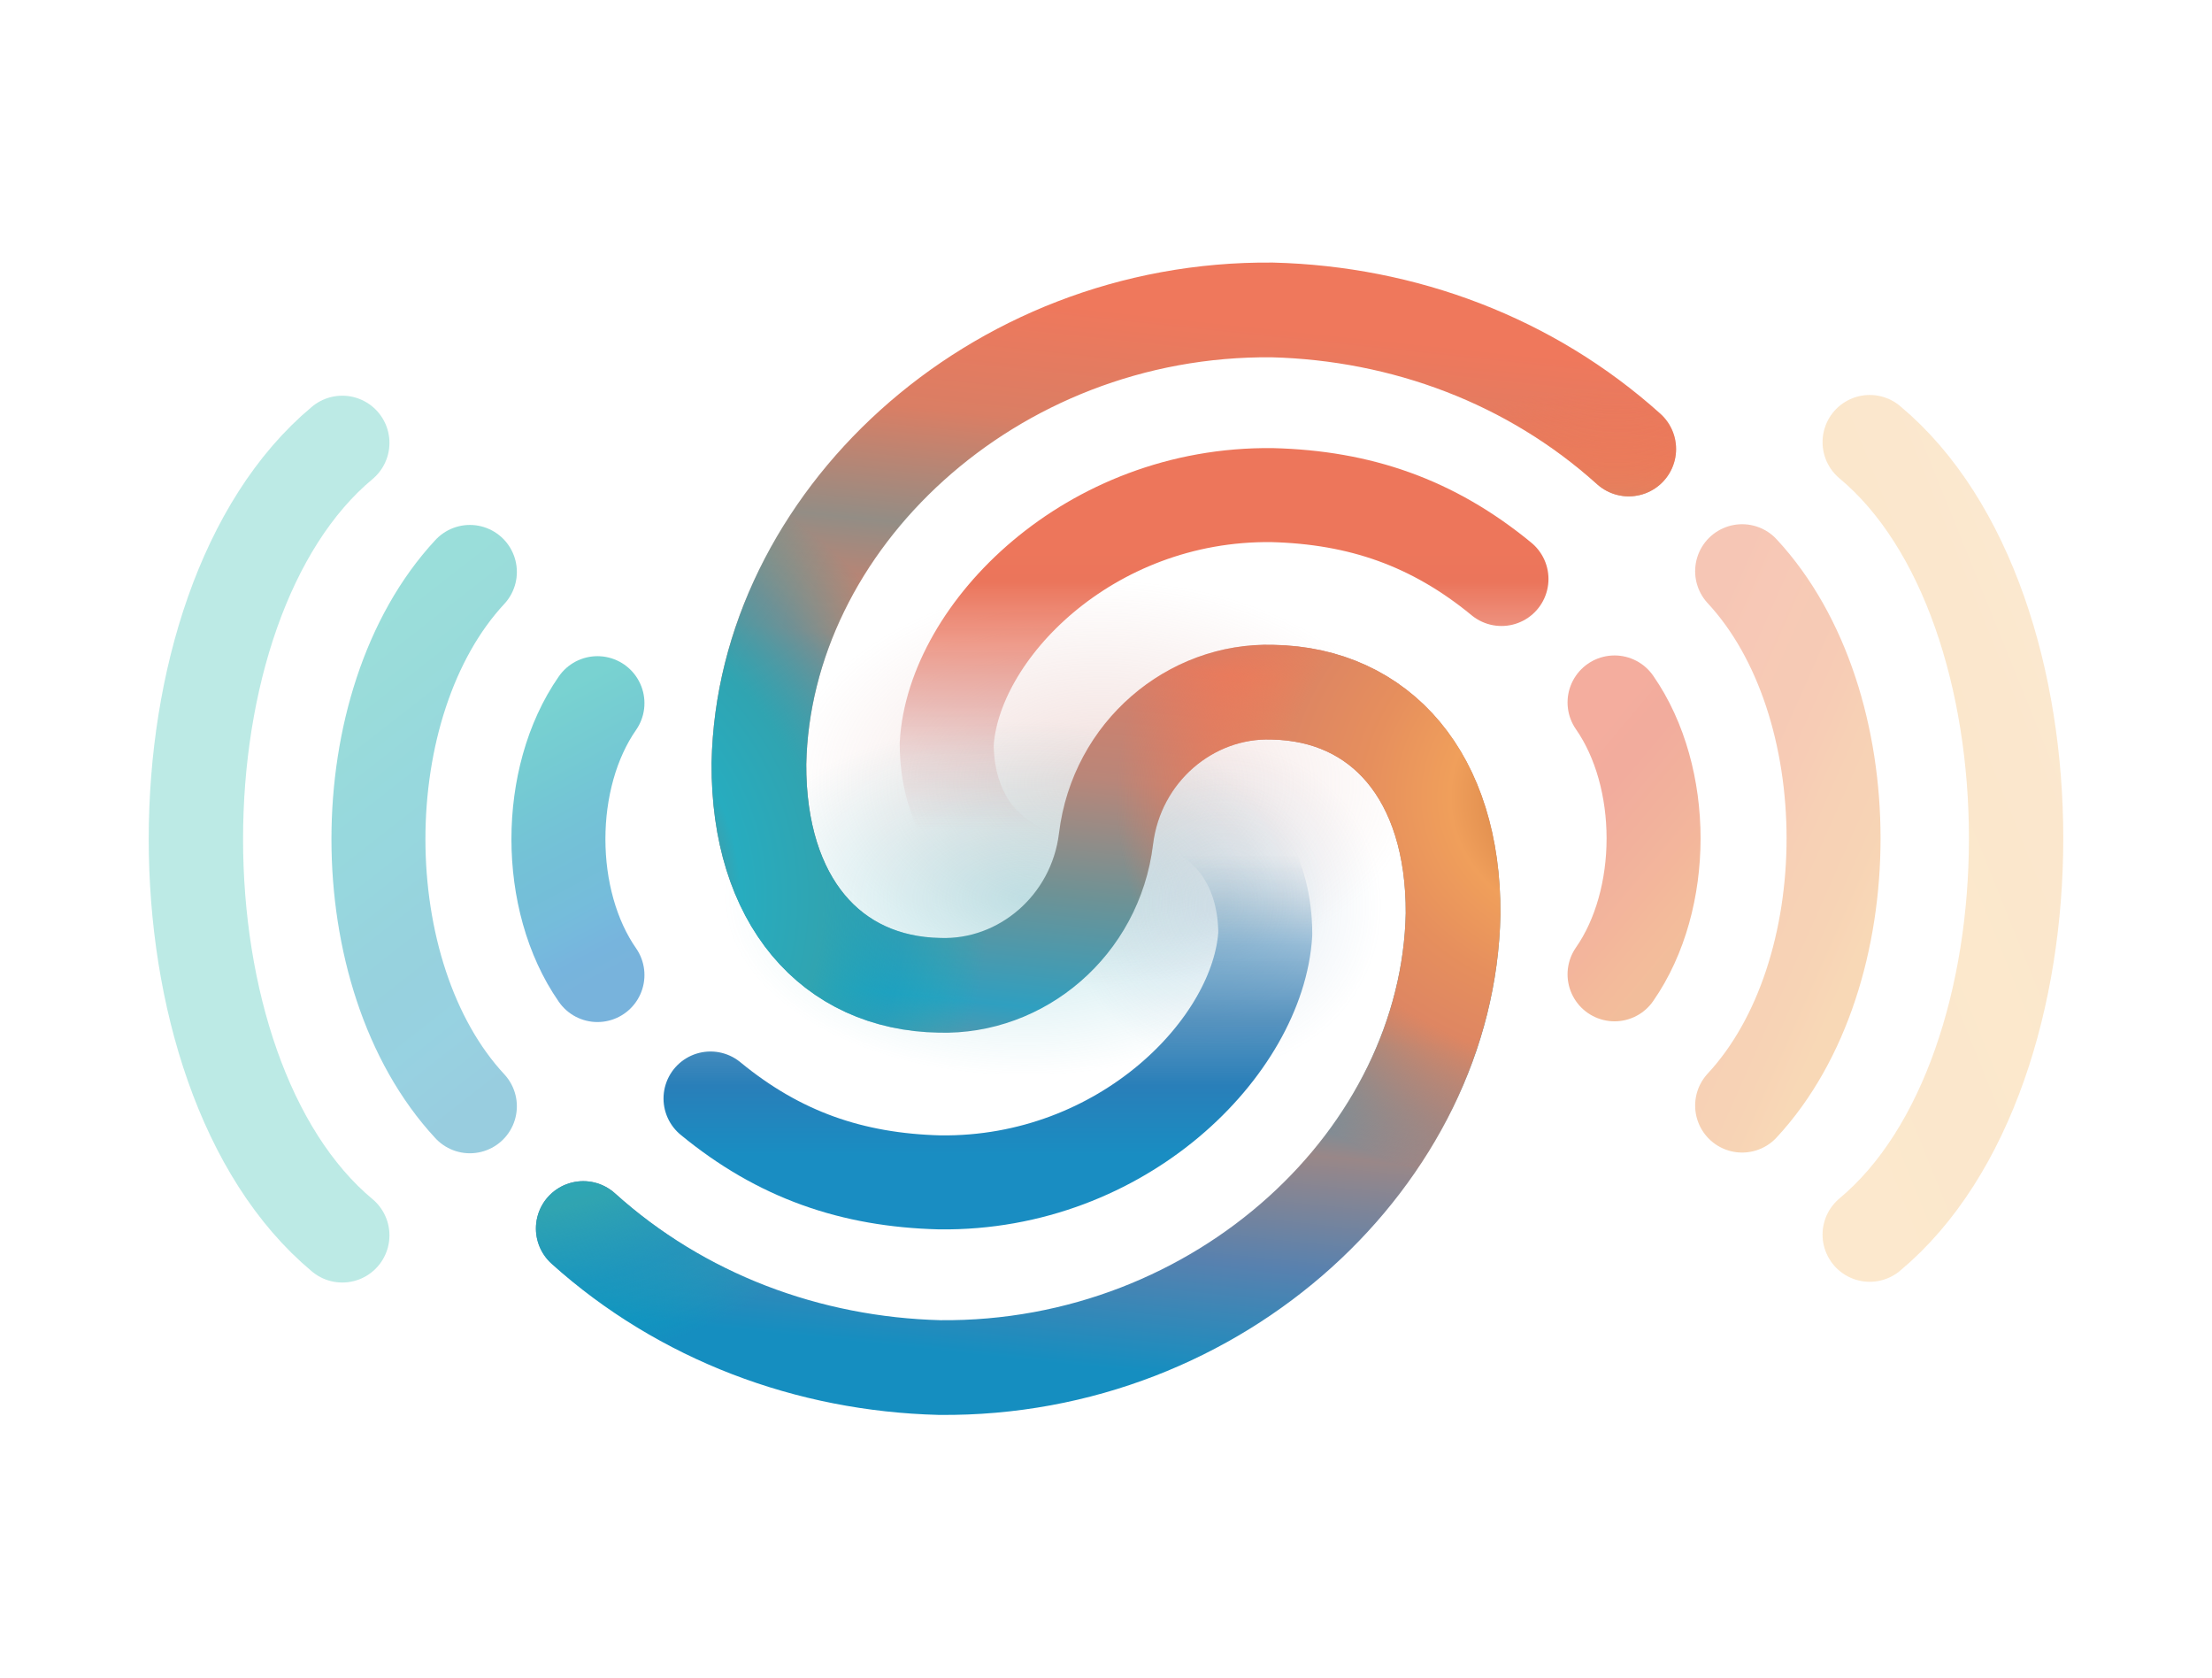
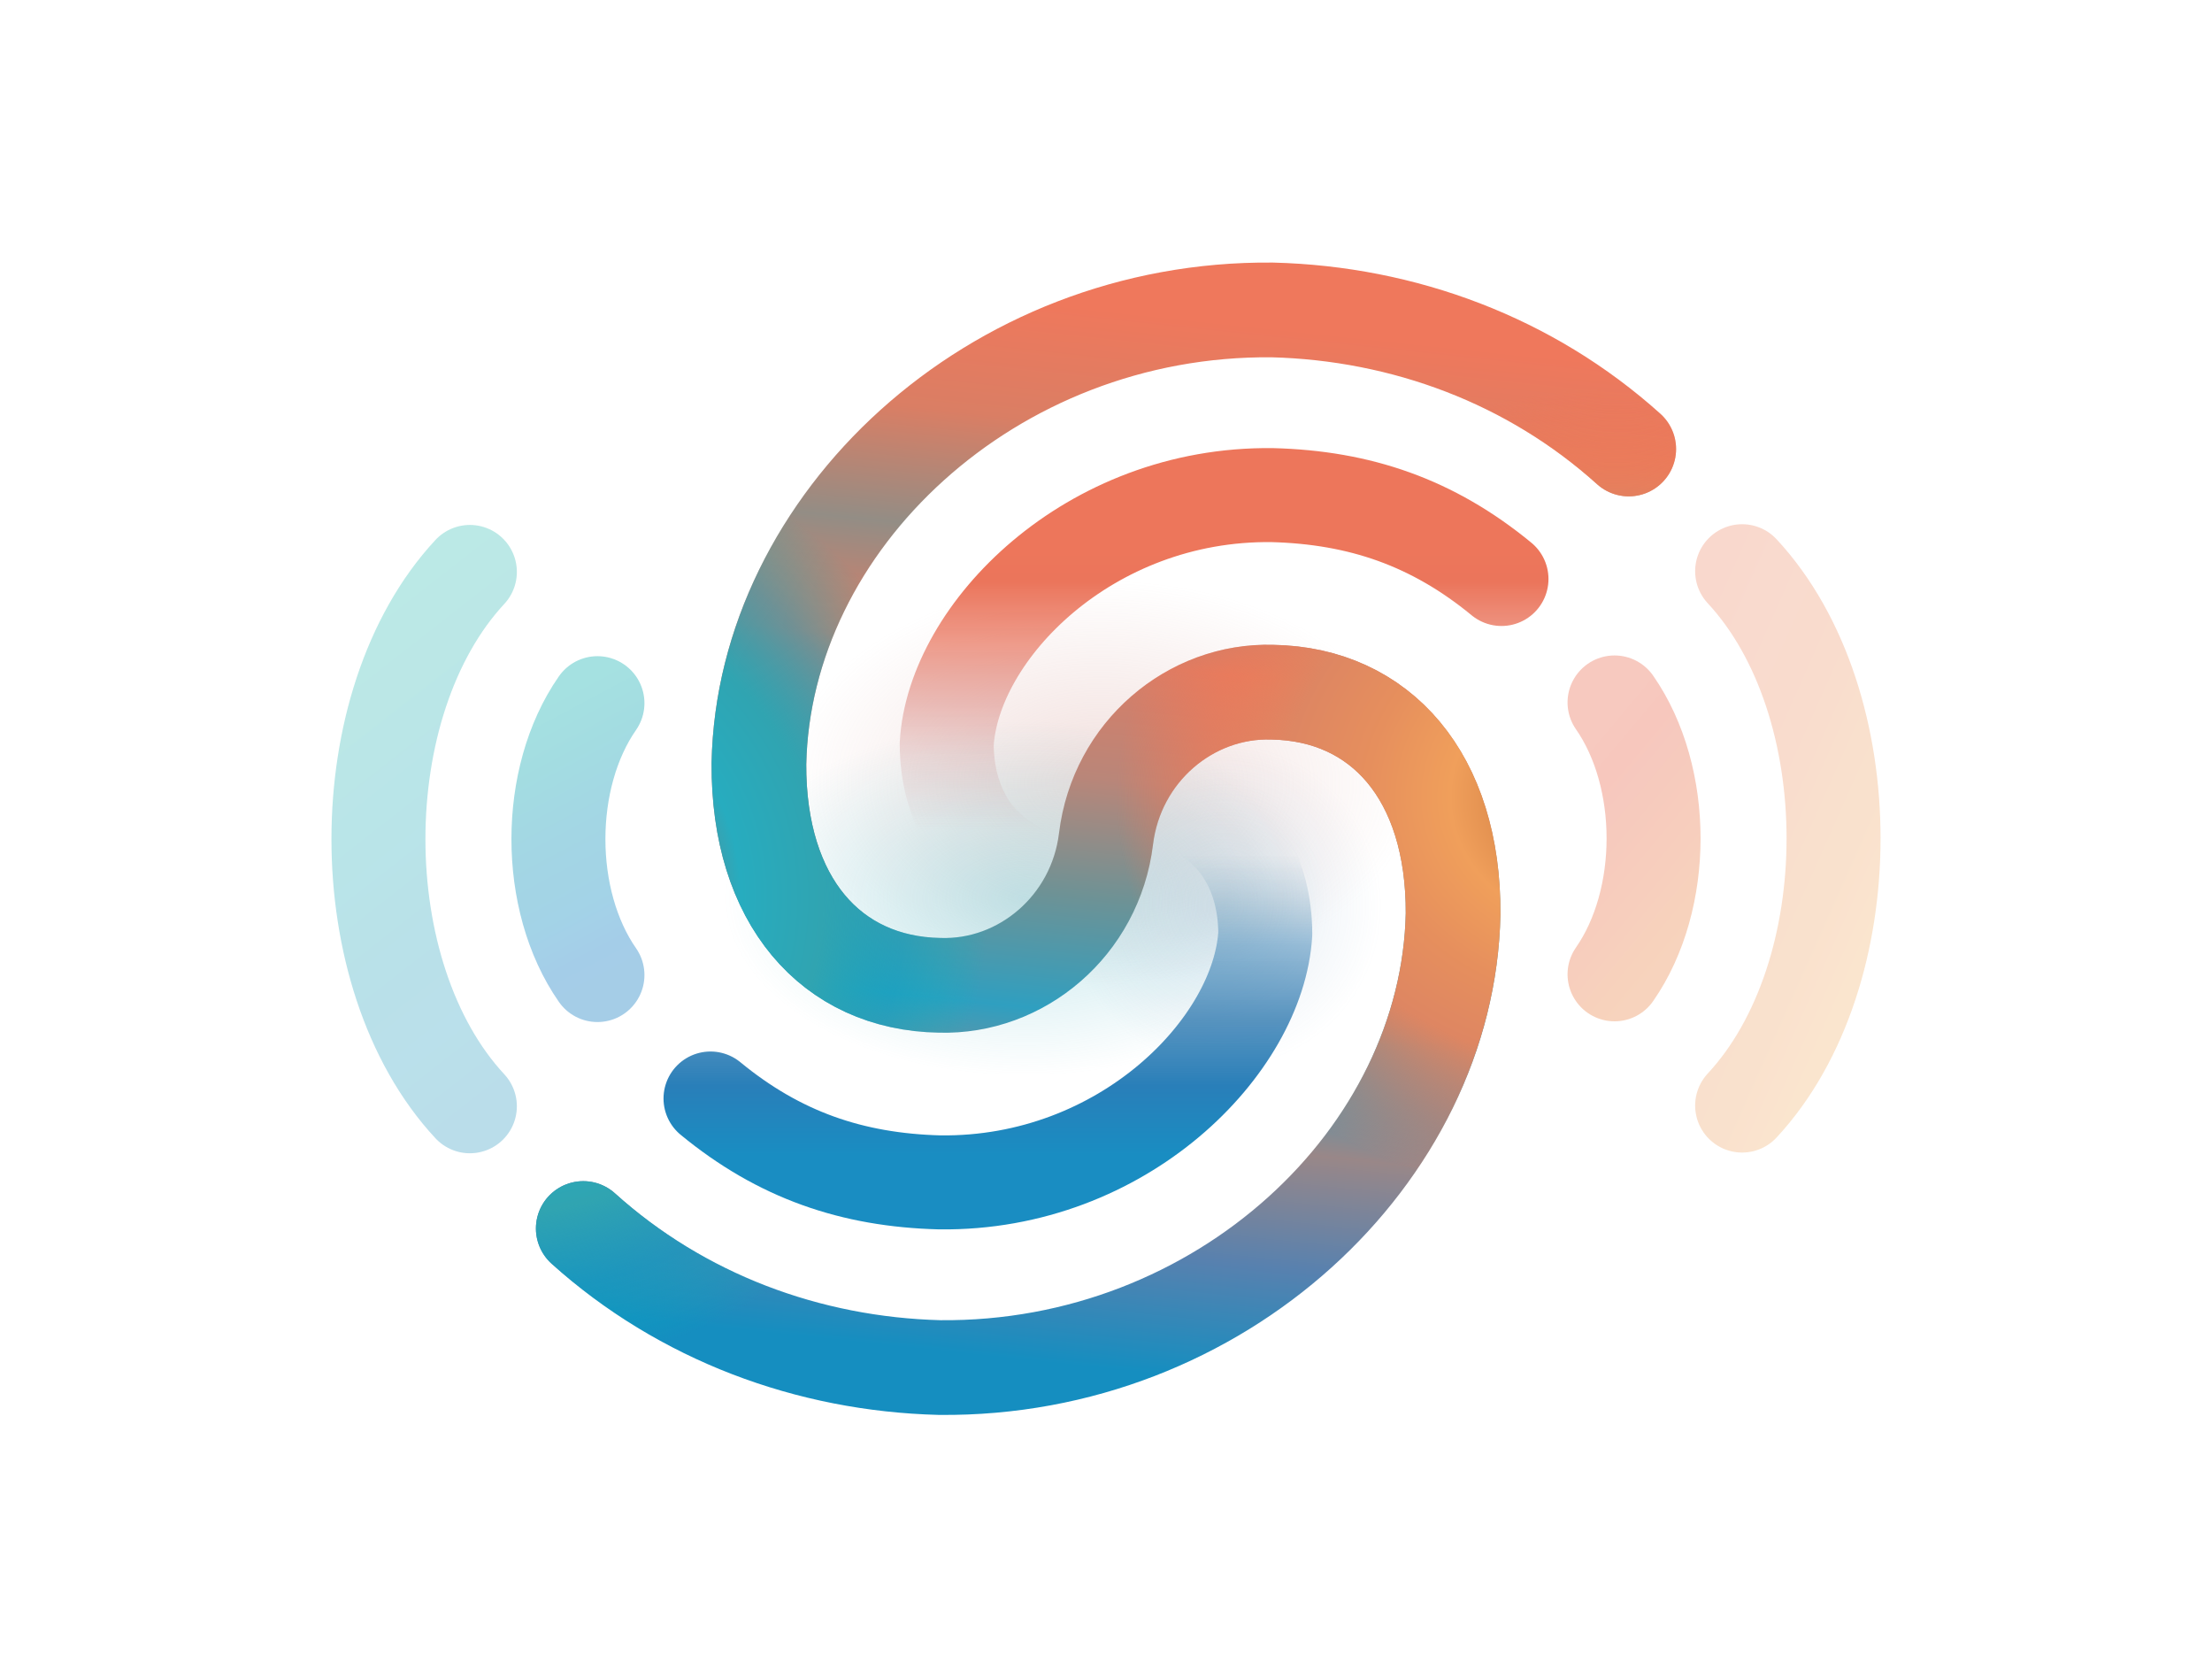
<svg xmlns="http://www.w3.org/2000/svg" width="612" height="464" viewBox="0 0 612 464" fill="none">
-   <path d="M94.699 122.5C40.699 167.5 40.699 296.7 94.699 341.7" stroke-width="26.1" stroke-linecap="round" stroke-linejoin="round" stroke="#20B9A9" stroke-opacity="0.3" />
-   <path d="M517.301 341.5C571.301 296.5 571.301 167.3 517.301 122.3" stroke-width="26.1" stroke-linecap="round" stroke-linejoin="round" stroke="url(#paint0_linear_1301_233)" stroke-opacity="0.3" />
-   <path d="M130.001 158.2C96.271 194.5 96.271 269.7 130.001 306" stroke-width="26" stroke-linecap="round" stroke-linejoin="round" stroke="url(#paint1_linear_1301_233)" stroke-opacity="0.45" />
-   <path d="M482 305.8C515.73 269.5 515.73 194.3 482 158" stroke-width="26" stroke-linecap="round" stroke-linejoin="round" stroke="url(#paint2_linear_1301_233)" stroke-opacity="0.45" />
-   <path d="M165.3 194.5C150.9 215.17 150.9 249.03 165.3 269.7" stroke-width="26" stroke-linecap="round" stroke-linejoin="round" stroke="url(#paint3_linear_1301_233)" stroke-opacity="0.6" />
-   <path d="M446.699 269.5C461.099 248.83 461.099 214.97 446.699 194.3" stroke-width="26" stroke-linecap="round" stroke-linejoin="round" stroke="url(#paint4_linear_1301_233)" stroke-opacity="0.6" />
-   <path d="M304.5 272.5C352.549 272.5 391.5 247.428 391.5 216.5C391.5 185.572 352.549 160.5 304.5 160.5C256.451 160.5 217.5 185.572 217.5 216.5C217.5 247.428 256.451 272.5 304.5 272.5Z" fill="url(#paint5_radial_1301_233)" />
-   <path d="M283.5 297.5C329.34 297.5 366.5 275.562 366.5 248.5C366.5 221.438 329.34 199.5 283.5 199.5C237.66 199.5 200.5 221.438 200.5 248.5C200.5 275.562 237.66 297.5 283.5 297.5Z" fill="url(#paint6_radial_1301_233)" />
-   <path d="M338.5 295.5C362.801 295.5 382.5 275.353 382.5 250.5C382.5 225.647 362.801 205.5 338.5 205.5C314.199 205.5 294.5 225.647 294.5 250.5C294.5 275.353 314.199 295.5 338.5 295.5Z" fill="url(#paint7_radial_1301_233)" />
-   <path d="M415.42 160.15C396.42 144.52 376.24 137.58 352 136.95C301.2 136.32 263.73 174.76 261.93 205.78C262 222 269.5 235.5 284.5 241.5" stroke-width="26" stroke-linecap="round" stroke-linejoin="round" stroke="url(#paint8_linear_1301_233)" />
-   <path d="M196.578 303.85C215.578 319.48 235.758 326.42 259.998 327.05C310.798 327.68 348.268 289.24 350.068 258.22C349.998 242 342.498 228.5 327.498 222.5" stroke-width="26" stroke-linecap="round" stroke-linejoin="round" stroke="url(#paint9_linear_1301_233)" />
-   <path d="M450.631 124.19C423.441 99.71 388.371 86.66 352.031 85.73C274.281 84.98 211.321 144.44 209.971 211.22C209.781 249.18 230.001 272.03 259.991 272.54C282.601 273.23 303.071 256.08 306.001 232.04C308.931 207.92 329.401 190.77 352.011 191.46C382.001 191.97 402.221 214.82 402.031 252.78C400.681 319.56 337.721 379.02 259.971 378.27C223.631 377.34 188.561 364.29 161.371 339.81" stroke-width="26.2" stroke-linecap="round" stroke-linejoin="round" stroke="url(#paint10_linear_1301_233)" />
-   <path d="M450.631 124.19C423.441 99.71 388.371 86.66 352.031 85.73C274.281 84.98 211.321 144.44 209.971 211.22C209.781 249.18 230.001 272.03 259.991 272.54C282.601 273.23 303.071 256.08 306.001 232.04C308.931 207.92 329.401 190.77 352.011 191.46C382.001 191.97 402.221 214.82 402.031 252.78C400.681 319.56 337.721 379.02 259.971 378.27C223.631 377.34 188.561 364.29 161.371 339.81" stroke-width="26.2" stroke-linecap="round" stroke-linejoin="round" stroke="url(#paint11_radial_1301_233)" />
-   <path d="M450.631 124.19C423.441 99.71 388.371 86.66 352.031 85.73C274.281 84.98 211.321 144.44 209.971 211.22C209.781 249.18 230.001 272.03 259.991 272.54C282.601 273.23 303.071 256.08 306.001 232.04C308.931 207.92 329.401 190.77 352.011 191.46C382.001 191.97 402.221 214.82 402.031 252.78C400.681 319.56 337.721 379.02 259.971 378.27C223.631 377.34 188.561 364.29 161.371 339.81" stroke-width="26.2" stroke-linecap="round" stroke-linejoin="round" stroke="url(#paint12_radial_1301_233)" />
+   <path d="M130.001 158.2C96.271 194.5 96.271 269.7 130.001 306" stroke-width="26" stroke-linecap="round" stroke-linejoin="round" stroke="url(#paint0_linear_1304_275)" stroke-opacity="0.3" />
+   <path d="M482 305.8C515.73 269.5 515.73 194.3 482 158" stroke-width="26" stroke-linecap="round" stroke-linejoin="round" stroke="url(#paint1_linear_1304_275)" stroke-opacity="0.3" />
+   <path d="M165.3 194.5C150.9 215.17 150.9 249.03 165.3 269.7" stroke-width="26" stroke-linecap="round" stroke-linejoin="round" stroke="url(#paint2_linear_1304_275)" stroke-opacity="0.4" />
+   <path d="M446.699 269.5C461.099 248.83 461.099 214.97 446.699 194.3" stroke-width="26" stroke-linecap="round" stroke-linejoin="round" stroke="url(#paint3_linear_1304_275)" stroke-opacity="0.4" />
+   <path d="M304.5 272.5C352.549 272.5 391.5 247.428 391.5 216.5C391.5 185.572 352.549 160.5 304.5 160.5C256.451 160.5 217.5 185.572 217.5 216.5C217.5 247.428 256.451 272.5 304.5 272.5Z" fill="url(#paint4_radial_1304_275)" />
+   <path d="M283.5 297.5C329.34 297.5 366.5 275.562 366.5 248.5C366.5 221.438 329.34 199.5 283.5 199.5C237.66 199.5 200.5 221.438 200.5 248.5C200.5 275.562 237.66 297.5 283.5 297.5Z" fill="url(#paint5_radial_1304_275)" />
+   <path d="M338.5 295.5C362.801 295.5 382.5 275.353 382.5 250.5C382.5 225.647 362.801 205.5 338.5 205.5C314.199 205.5 294.5 225.647 294.5 250.5C294.5 275.353 314.199 295.5 338.5 295.5Z" fill="url(#paint6_radial_1304_275)" />
+   <path d="M415.42 160.15C396.42 144.52 376.24 137.58 352 136.95C301.2 136.32 263.73 174.76 261.93 205.78C262 222 269.5 235.5 284.5 241.5" stroke-width="26" stroke-linecap="round" stroke-linejoin="round" stroke="url(#paint7_linear_1304_275)" />
+   <path d="M196.578 303.85C215.578 319.48 235.758 326.42 259.998 327.05C310.798 327.68 348.268 289.24 350.068 258.22C349.998 242 342.498 228.5 327.498 222.5" stroke-width="26" stroke-linecap="round" stroke-linejoin="round" stroke="url(#paint8_linear_1304_275)" />
+   <path d="M450.631 124.19C423.441 99.71 388.371 86.66 352.031 85.73C274.281 84.98 211.321 144.44 209.971 211.22C209.781 249.18 230.001 272.03 259.991 272.54C282.601 273.23 303.071 256.08 306.001 232.04C308.931 207.92 329.401 190.77 352.011 191.46C382.001 191.97 402.221 214.82 402.031 252.78C400.681 319.56 337.721 379.02 259.971 378.27C223.631 377.34 188.561 364.29 161.371 339.81" stroke-width="26.2" stroke-linecap="round" stroke-linejoin="round" stroke="url(#paint9_linear_1304_275)" />
+   <path d="M450.631 124.19C423.441 99.71 388.371 86.66 352.031 85.73C274.281 84.98 211.321 144.44 209.971 211.22C209.781 249.18 230.001 272.03 259.991 272.54C282.601 273.23 303.071 256.08 306.001 232.04C308.931 207.92 329.401 190.77 352.011 191.46C382.001 191.97 402.221 214.82 402.031 252.78C400.681 319.56 337.721 379.02 259.971 378.27C223.631 377.34 188.561 364.29 161.371 339.81" stroke-width="26.2" stroke-linecap="round" stroke-linejoin="round" stroke="url(#paint10_radial_1304_275)" />
+   <path d="M450.631 124.19C423.441 99.71 388.371 86.66 352.031 85.73C274.281 84.98 211.321 144.44 209.971 211.22C209.781 249.18 230.001 272.03 259.991 272.54C282.601 273.23 303.071 256.08 306.001 232.04C308.931 207.92 329.401 190.77 352.011 191.46C382.001 191.97 402.221 214.82 402.031 252.78C400.681 319.56 337.721 379.02 259.971 378.27C223.631 377.34 188.561 364.29 161.371 339.81" stroke-width="26.2" stroke-linecap="round" stroke-linejoin="round" stroke="url(#paint11_radial_1304_275)" />
  <defs>
-     <linearGradient id="paint0_linear_1301_233" x1="576.531" y1="218.88" x2="480.751" y2="257.57" gradientUnits="userSpaceOnUse">
-       <stop stop-color="#F2B45F" />
-       <stop offset="0.091" stop-color="#F4B15B" />
-       <stop offset="0.182" stop-color="#F4B159" />
-       <stop offset="0.273" stop-color="#F3B156" />
-       <stop offset="0.364" stop-color="#F5B458" />
-       <stop offset="0.455" stop-color="#F6B457" />
-       <stop offset="0.545" stop-color="#F4B258" />
-       <stop offset="0.636" stop-color="#F4B055" />
-       <stop offset="0.727" stop-color="#F3B257" />
-       <stop offset="0.818" stop-color="#F5B357" />
-       <stop offset="0.909" stop-color="#F5B45A" />
-       <stop offset="1" stop-color="#F5B35A" />
-     </linearGradient>
-     <linearGradient id="paint1_linear_1301_233" x1="78.811" y1="188.17" x2="155.801" y2="286.71" gradientUnits="userSpaceOnUse">
+     <linearGradient id="paint0_linear_1304_275" x1="78.811" y1="188.17" x2="155.801" y2="286.71" gradientUnits="userSpaceOnUse">
      <stop stop-color="#1FB7AE" />
      <stop offset="0.091" stop-color="#1FB3AE" />
      <stop offset="0.182" stop-color="#1DB0AE" />
      <stop offset="0.273" stop-color="#1AACB2" />
      <stop offset="0.364" stop-color="#18A9B4" />
      <stop offset="0.455" stop-color="#18A6B6" />
      <stop offset="0.545" stop-color="#18A0B5" />
      <stop offset="0.636" stop-color="#189CB6" />
      <stop offset="0.727" stop-color="#1999B8" />
      <stop offset="0.818" stop-color="#199BBD" />
      <stop offset="0.909" stop-color="#1B96BB" />
      <stop offset="1" stop-color="#1B90B9" />
    </linearGradient>
-     <linearGradient id="paint2_linear_1301_233" x1="454.46" y1="212.13" x2="523.51" y2="242.87" gradientUnits="userSpaceOnUse">
+     <linearGradient id="paint1_linear_1304_275" x1="454.46" y1="212.13" x2="523.51" y2="242.87" gradientUnits="userSpaceOnUse">
      <stop stop-color="#EC805A" />
      <stop offset="0.091" stop-color="#ED845C" />
      <stop offset="0.182" stop-color="#ED865D" />
      <stop offset="0.273" stop-color="#ED895C" />
      <stop offset="0.364" stop-color="#EC895A" />
      <stop offset="0.455" stop-color="#ED8C5A" />
      <stop offset="0.545" stop-color="#ED905A" />
      <stop offset="0.636" stop-color="#EE975B" />
      <stop offset="0.727" stop-color="#EE9B5B" />
      <stop offset="0.818" stop-color="#EE9D5B" />
      <stop offset="0.909" stop-color="#EFA25C" />
      <stop offset="1" stop-color="#EFA95E" />
    </linearGradient>
-     <linearGradient id="paint3_linear_1301_233" x1="140.76" y1="199.49" x2="175.72" y2="265.24" gradientUnits="userSpaceOnUse">
+     <linearGradient id="paint2_linear_1304_275" x1="140.76" y1="199.49" x2="175.72" y2="265.24" gradientUnits="userSpaceOnUse">
      <stop stop-color="#1FB4B3" />
      <stop offset="0.091" stop-color="#1CAFB3" />
      <stop offset="0.182" stop-color="#1AAAB4" />
      <stop offset="0.273" stop-color="#18A5B6" />
      <stop offset="0.364" stop-color="#189FB9" />
      <stop offset="0.455" stop-color="#189ABB" />
      <stop offset="0.545" stop-color="#1896BD" />
      <stop offset="0.636" stop-color="#1893BE" />
      <stop offset="0.727" stop-color="#1991C3" />
      <stop offset="0.818" stop-color="#1B8AC6" />
      <stop offset="0.909" stop-color="#1C82C6" />
      <stop offset="1" stop-color="#1E81C4" />
    </linearGradient>
-     <linearGradient id="paint4_linear_1301_233" x1="429.559" y1="211.48" x2="474.289" y2="249.01" gradientUnits="userSpaceOnUse">
+     <linearGradient id="paint3_linear_1304_275" x1="429.559" y1="211.48" x2="474.289" y2="249.01" gradientUnits="userSpaceOnUse">
      <stop stop-color="#EC775E" />
      <stop offset="0.091" stop-color="#EC775E" />
      <stop offset="0.182" stop-color="#EA745B" />
      <stop offset="0.273" stop-color="#EA745B" />
      <stop offset="0.364" stop-color="#E9785C" />
      <stop offset="0.455" stop-color="#E97B5A" />
      <stop offset="0.545" stop-color="#EA7E5A" />
      <stop offset="0.636" stop-color="#EA825A" />
      <stop offset="0.727" stop-color="#EB8559" />
      <stop offset="0.818" stop-color="#EB8A59" />
      <stop offset="0.909" stop-color="#EB8E58" />
      <stop offset="1" stop-color="#EA9159" />
    </linearGradient>
-     <radialGradient id="paint5_radial_1301_233" cx="0" cy="0" r="1" gradientUnits="userSpaceOnUse" gradientTransform="translate(304.5 216.5) scale(87 56)">
+     <radialGradient id="paint4_radial_1304_275" cx="0" cy="0" r="1" gradientUnits="userSpaceOnUse" gradientTransform="translate(304.5 216.5) scale(87 56)">
      <stop stop-color="#D8A39C" stop-opacity="0.35" />
      <stop offset="0.5" stop-color="#D8A39C" stop-opacity="0.175" />
      <stop offset="1" stop-color="#D8A39C" stop-opacity="0" />
    </radialGradient>
-     <radialGradient id="paint6_radial_1301_233" cx="0" cy="0" r="1" gradientUnits="userSpaceOnUse" gradientTransform="translate(283.5 248.5) scale(83 49)">
+     <radialGradient id="paint5_radial_1304_275" cx="0" cy="0" r="1" gradientUnits="userSpaceOnUse" gradientTransform="translate(283.5 248.5) scale(83 49)">
      <stop stop-color="#58BAC8" stop-opacity="0.36" />
      <stop offset="0.5" stop-color="#58BAC8" stop-opacity="0.18" />
      <stop offset="1" stop-color="#58BAC8" stop-opacity="0" />
    </radialGradient>
-     <radialGradient id="paint7_radial_1301_233" cx="0" cy="0" r="1" gradientUnits="userSpaceOnUse" gradientTransform="translate(338.5 250.5) scale(44 45)">
+     <radialGradient id="paint6_radial_1304_275" cx="0" cy="0" r="1" gradientUnits="userSpaceOnUse" gradientTransform="translate(338.5 250.5) scale(44 45)">
      <stop stop-color="#709BC1" stop-opacity="0.21" />
      <stop offset="0.5" stop-color="#709BC1" stop-opacity="0.105" />
      <stop offset="1" stop-color="#709BC1" stop-opacity="0" />
    </radialGradient>
-     <linearGradient id="paint8_linear_1301_233" x1="-264.5" y1="151.5" x2="-264.5" y2="229.5" gradientUnits="userSpaceOnUse">
+     <linearGradient id="paint7_linear_1304_275" x1="-264.5" y1="151.5" x2="-264.5" y2="229.5" gradientUnits="userSpaceOnUse">
      <stop stop-color="#ED765B" />
      <stop offset="0.12" stop-color="#EB755B" />
      <stop offset="0.34" stop-color="#E97A64" stop-opacity="0.74" />
      <stop offset="0.55" stop-color="#D87A70" stop-opacity="0.48" />
      <stop offset="0.74" stop-color="#C57B7A" stop-opacity="0.22" />
      <stop offset="1" stop-color="#B78084" stop-opacity="0" />
    </linearGradient>
-     <linearGradient id="paint9_linear_1301_233" x1="-264.502" y1="319.5" x2="-264.502" y2="236.5" gradientUnits="userSpaceOnUse">
+     <linearGradient id="paint8_linear_1304_275" x1="-264.502" y1="319.5" x2="-264.502" y2="236.5" gradientUnits="userSpaceOnUse">
      <stop stop-color="#198DC2" />
      <stop offset="0.23" stop-color="#297FB9" />
      <stop offset="0.45" stop-color="#347DB2" stop-opacity="0.82" />
      <stop offset="0.7" stop-color="#347DB1" stop-opacity="0.48" />
      <stop offset="0.86" stop-color="#457FA6" stop-opacity="0.2" />
      <stop offset="1" stop-color="#568AAB" stop-opacity="0" />
    </linearGradient>
-     <linearGradient id="paint10_linear_1301_233" x1="305.501" y1="85.5" x2="274.788" y2="375.244" gradientUnits="userSpaceOnUse">
+     <linearGradient id="paint9_linear_1304_275" x1="305.501" y1="85.5" x2="274.788" y2="375.244" gradientUnits="userSpaceOnUse">
      <stop stop-color="#EF785C" />
      <stop offset="0.111" stop-color="#DA7E64" />
      <stop offset="0.222" stop-color="#938D85" />
      <stop offset="0.333" stop-color="#DA7D66" />
      <stop offset="0.444" stop-color="#B98679" />
      <stop offset="0.556" stop-color="#6E9295" />
      <stop offset="0.667" stop-color="#2F9FC0" />
      <stop offset="0.778" stop-color="#998788" />
      <stop offset="0.889" stop-color="#5781AF" />
      <stop offset="1" stop-color="#158EC0" />
    </linearGradient>
-     <radialGradient id="paint11_radial_1301_233" cx="0" cy="0" r="1" gradientUnits="userSpaceOnUse" gradientTransform="translate(136.501 248) scale(137 131)">
+     <radialGradient id="paint10_radial_1304_275" cx="0" cy="0" r="1" gradientUnits="userSpaceOnUse" gradientTransform="translate(136.501 248) scale(137 131)">
      <stop stop-color="#7A7A7A" />
      <stop offset="0.167" stop-color="#7A7A7A" />
      <stop offset="0.333" stop-color="#7A7A7A" />
      <stop offset="0.5" stop-color="#27ACBF" />
      <stop offset="0.667" stop-color="#30A4B1" />
      <stop offset="0.833" stop-color="#0DA3C0" stop-opacity="0.5" />
      <stop offset="1" stop-color="#00B6BC" stop-opacity="0" />
    </radialGradient>
-     <radialGradient id="paint12_radial_1301_233" cx="0" cy="0" r="1" gradientUnits="userSpaceOnUse" gradientTransform="translate(447.001 220.5) scale(138 113)">
+     <radialGradient id="paint11_radial_1304_275" cx="0" cy="0" r="1" gradientUnits="userSpaceOnUse" gradientTransform="translate(447.001 220.5) scale(138 113)">
      <stop stop-color="#7A7A7A" />
      <stop offset="0.167" stop-color="#D48144" />
      <stop offset="0.333" stop-color="#F09F5B" />
      <stop offset="0.5" stop-color="#E68F5D" />
      <stop offset="0.667" stop-color="#DE8662" />
      <stop offset="0.833" stop-color="#F77953" stop-opacity="0.5" />
      <stop offset="1" stop-color="#FF724B" stop-opacity="0" />
    </radialGradient>
  </defs>
</svg>
